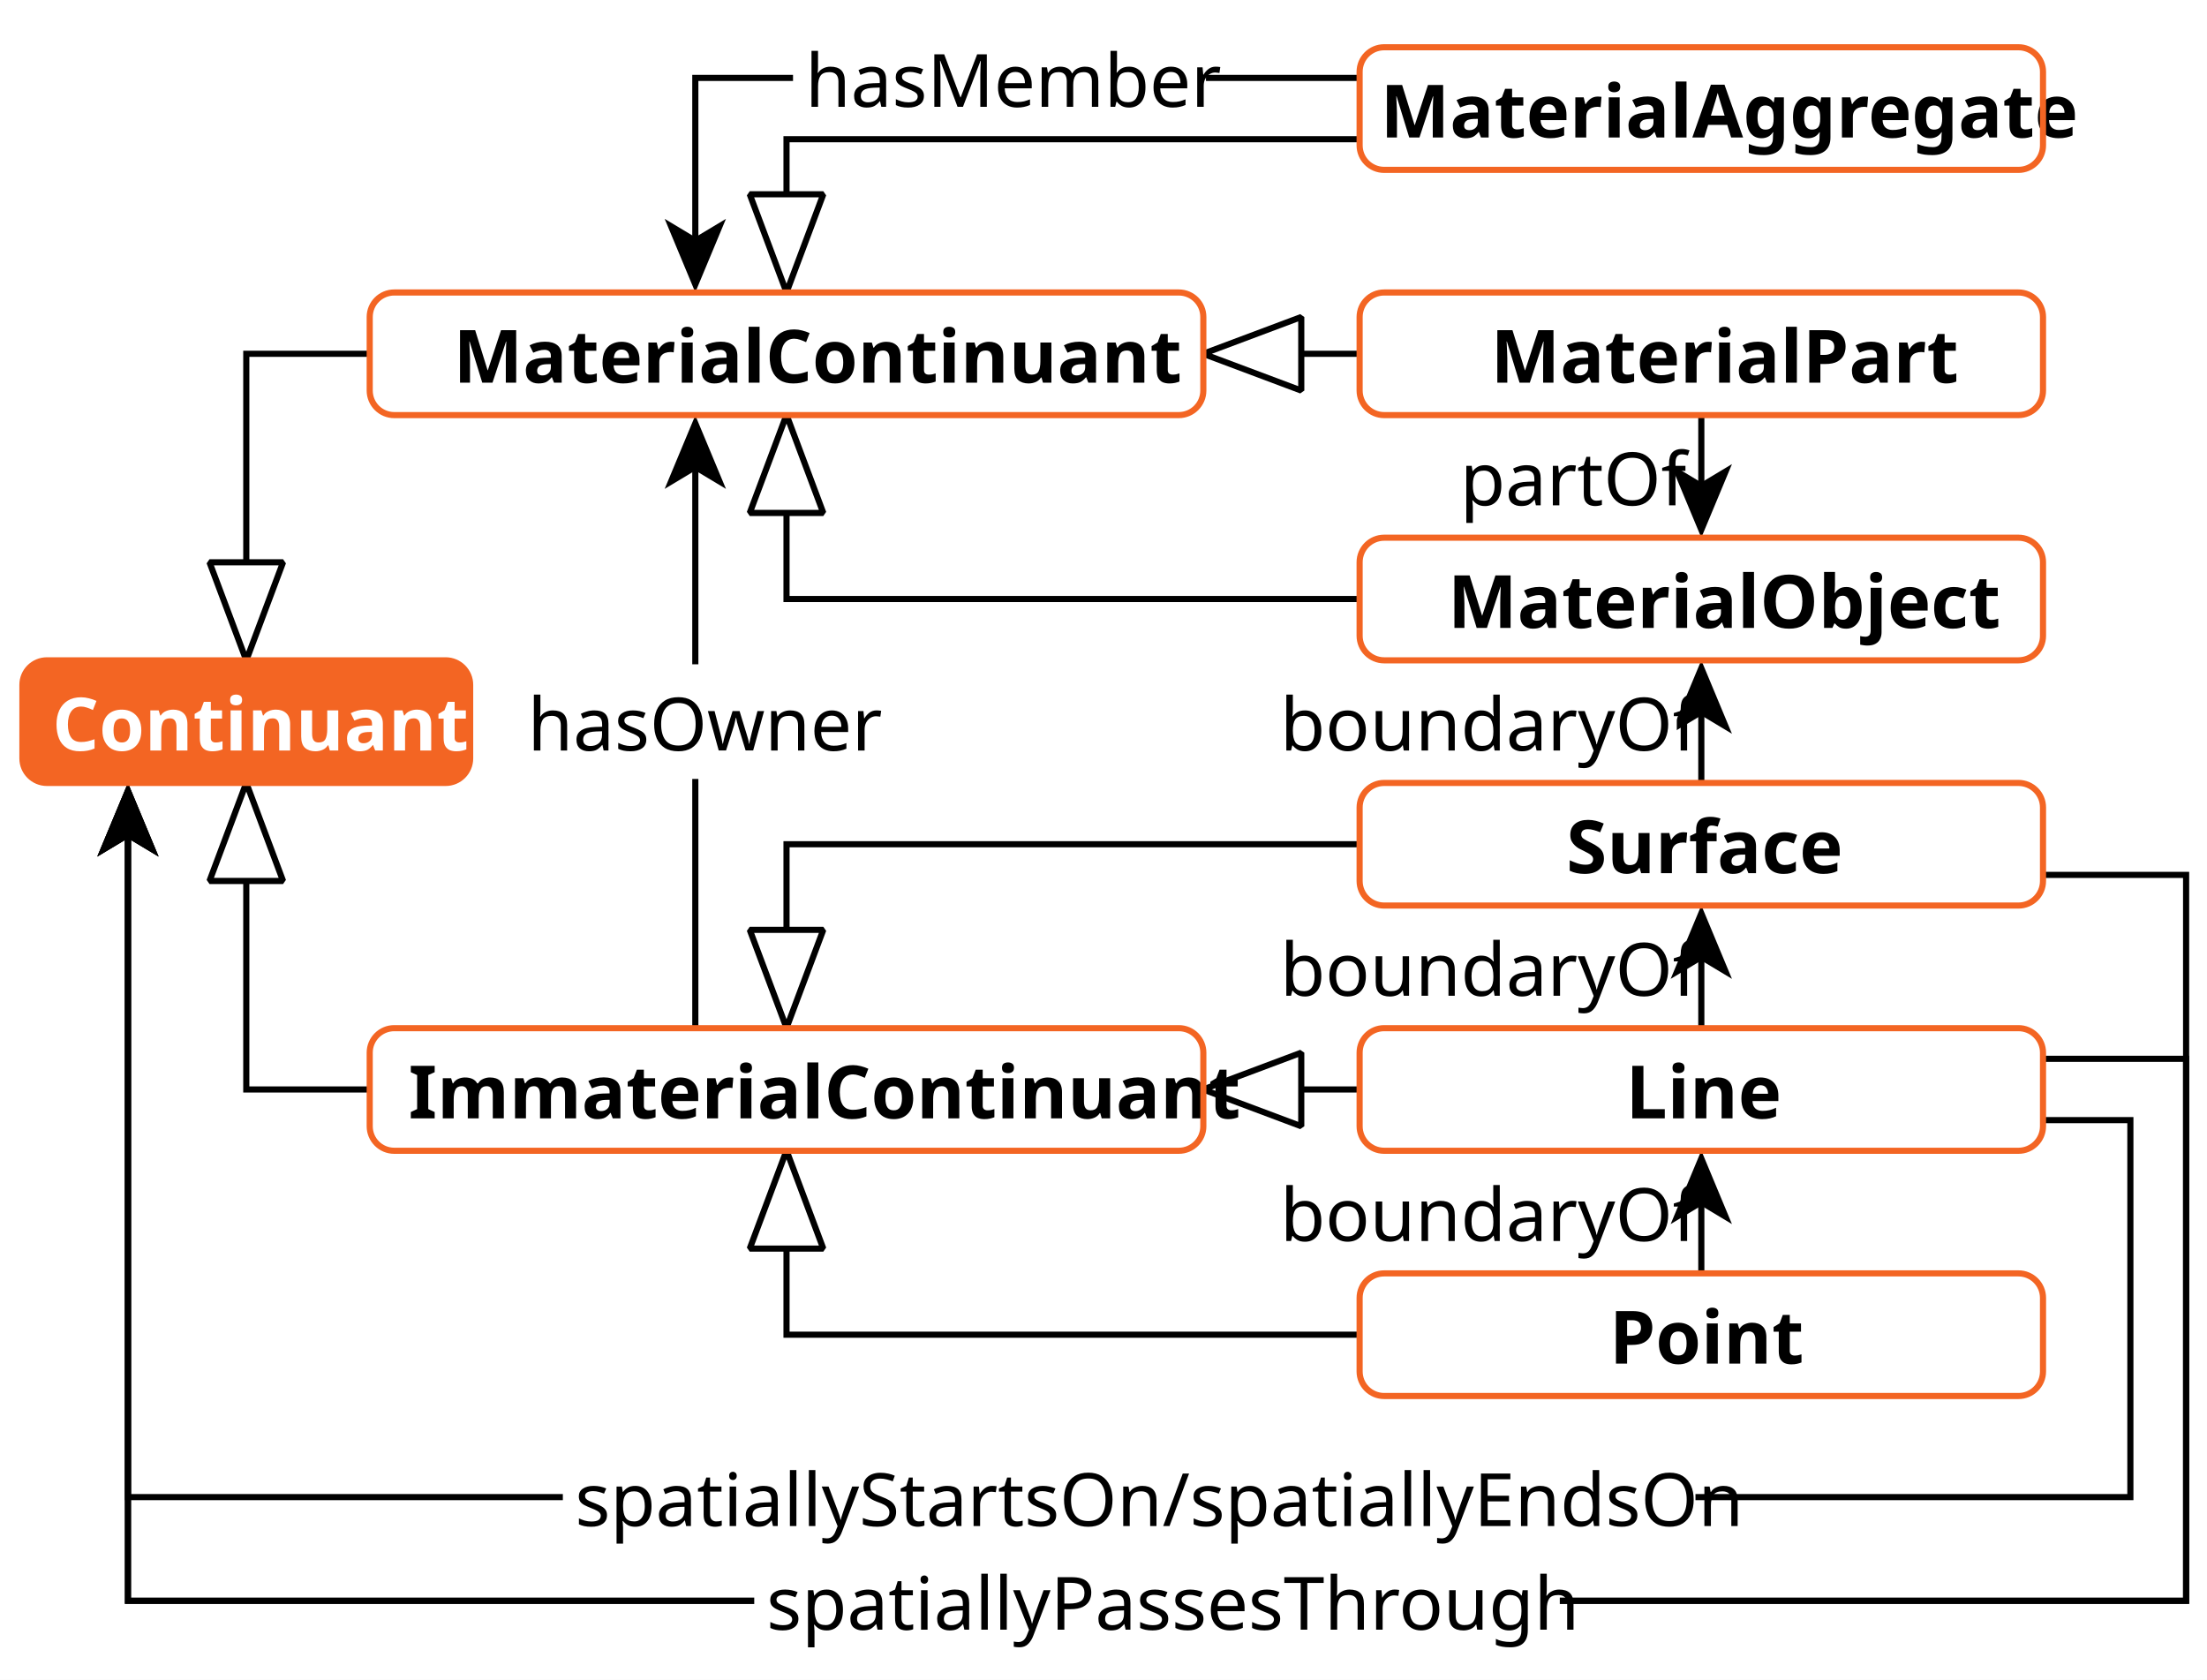
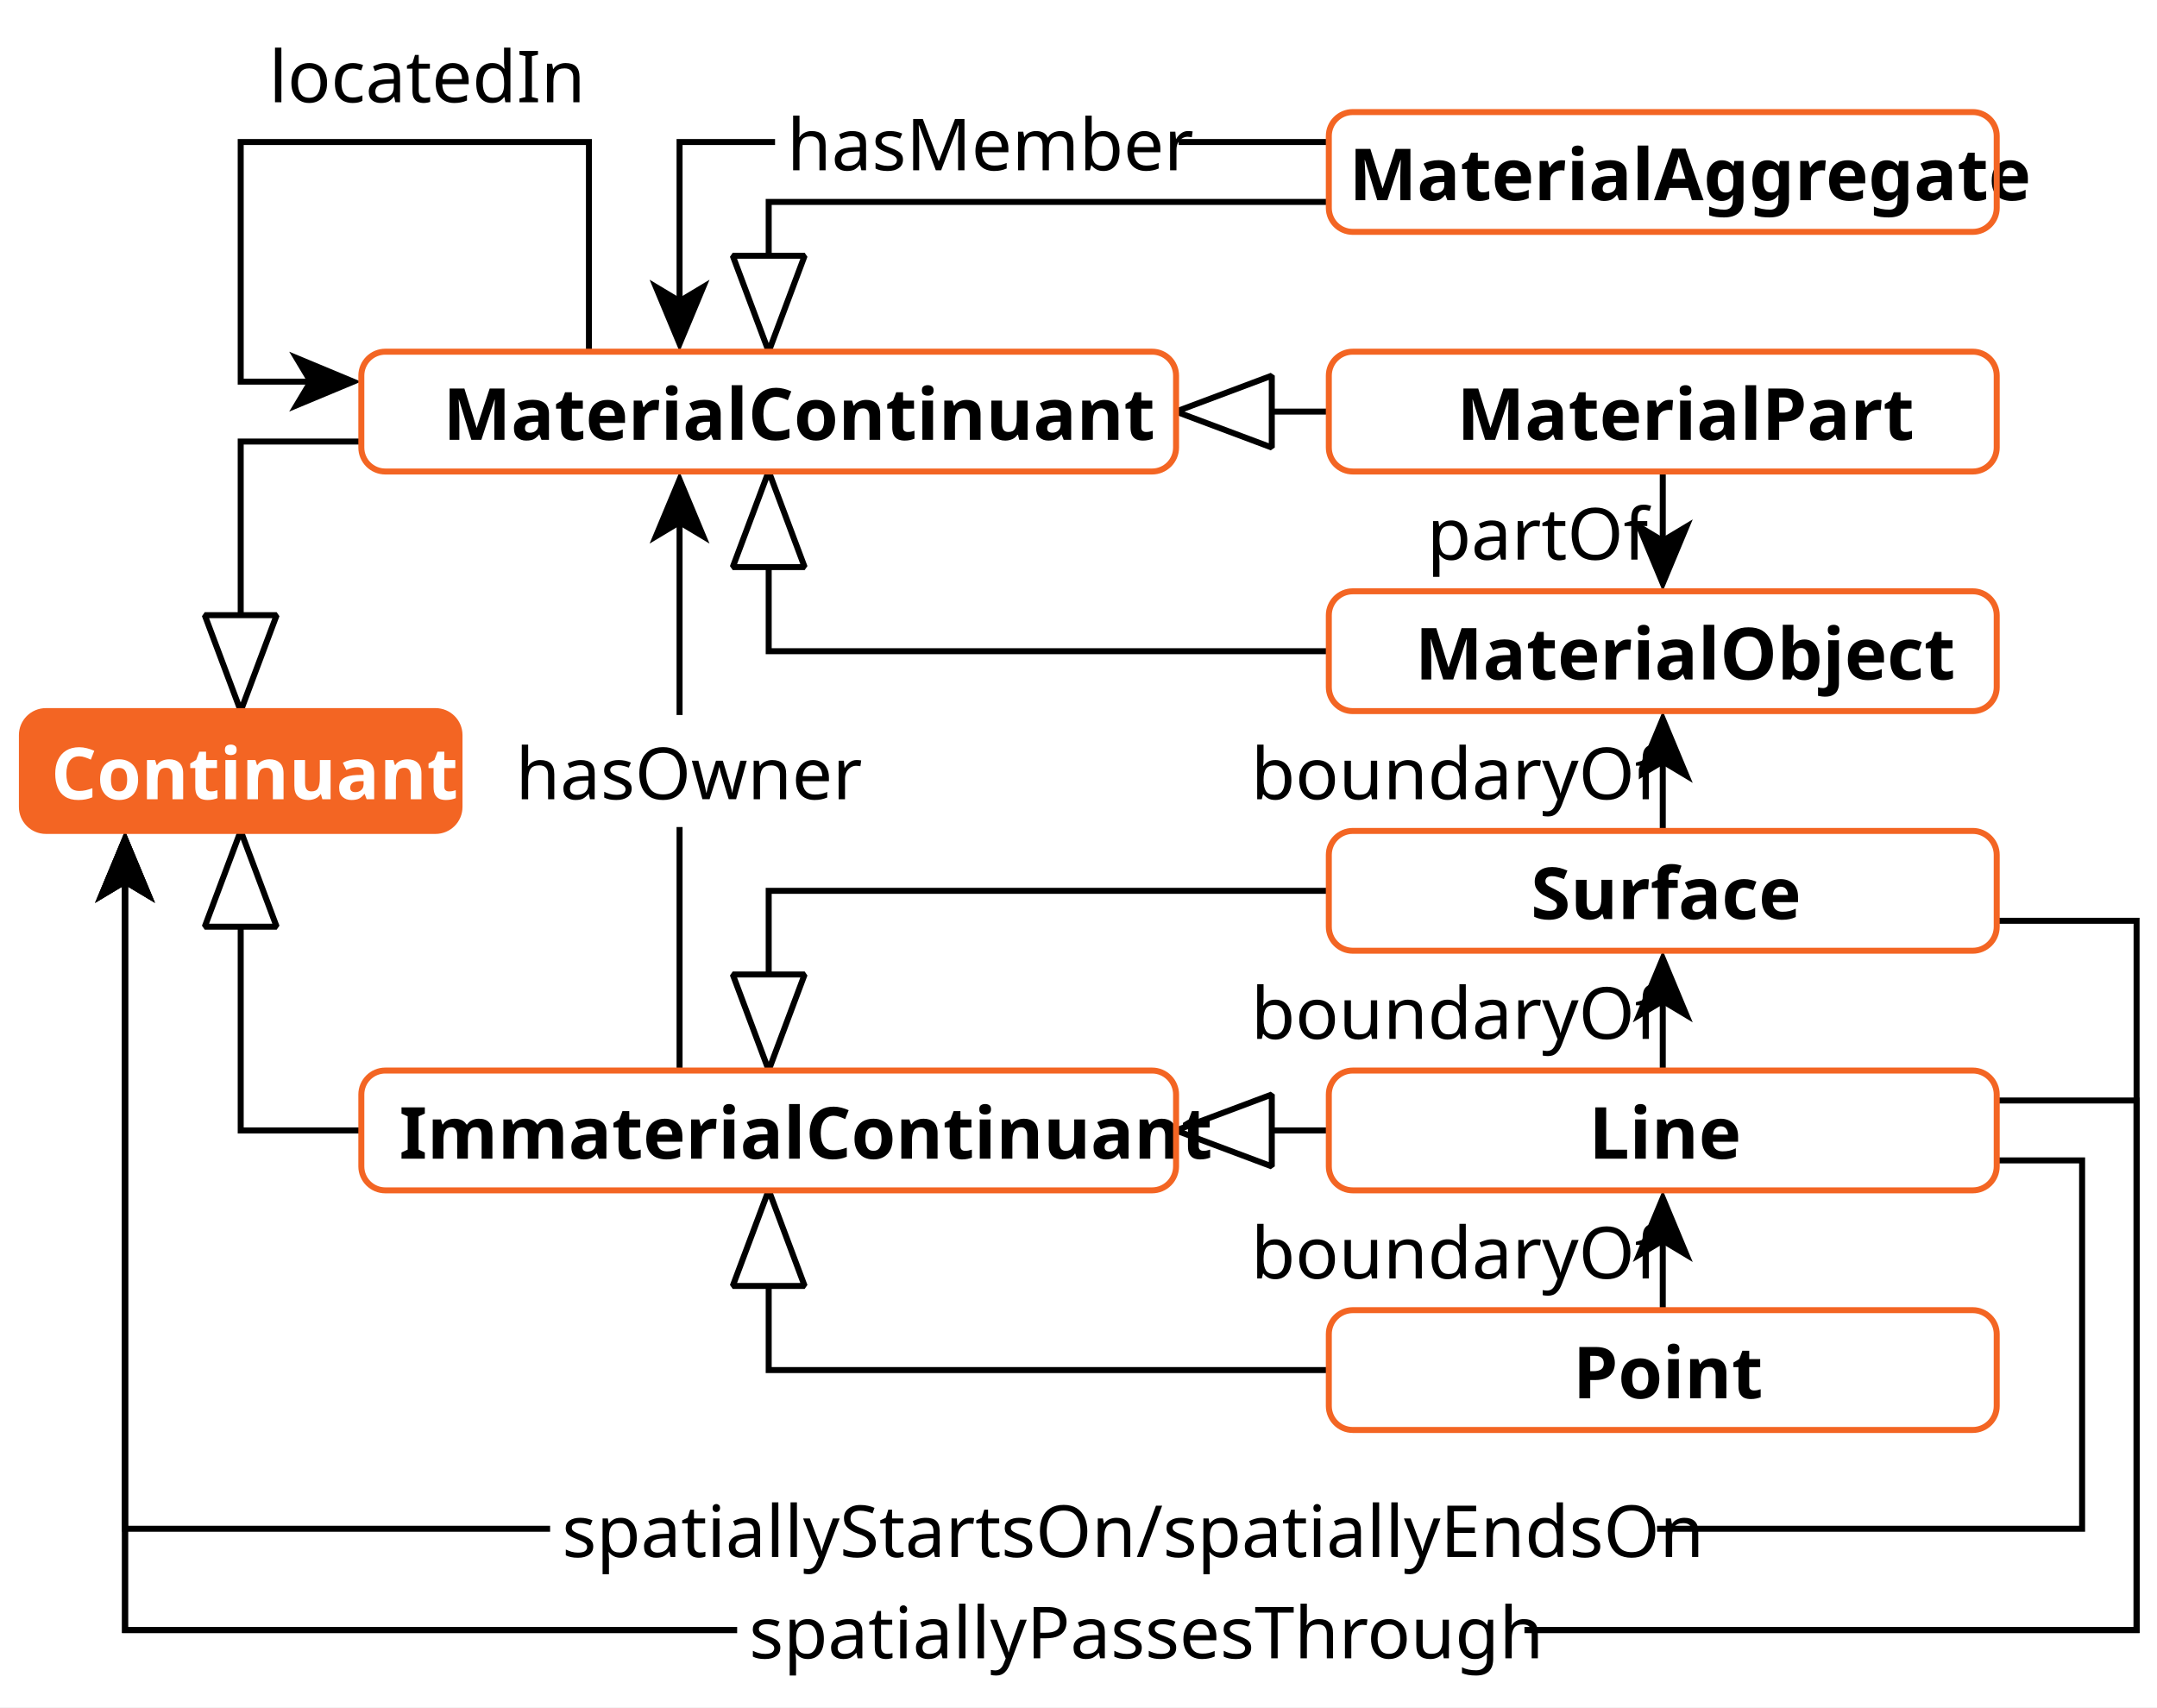
- <svg xmlns="http://www.w3.org/2000/svg" fill-opacity="1" color-rendering="auto" color-interpolation="auto" text-rendering="auto" stroke="black" stroke-linecap="square" width="720" stroke-miterlimit="10" shape-rendering="auto" stroke-opacity="1" fill="black" stroke-dasharray="none" font-weight="normal" stroke-width="1" height="548" font-family="'Dialog'" font-style="normal" stroke-linejoin="miter" font-size="12px" stroke-dashoffset="0" image-rendering="auto">
+ <svg xmlns="http://www.w3.org/2000/svg" fill-opacity="1" color-rendering="auto" color-interpolation="auto" text-rendering="auto" stroke="black" stroke-linecap="square" width="720" stroke-miterlimit="10" shape-rendering="auto" stroke-opacity="1" fill="black" stroke-dasharray="none" font-weight="normal" stroke-width="1" height="570" font-family="'Dialog'" font-style="normal" stroke-linejoin="miter" font-size="12px" stroke-dashoffset="0" image-rendering="auto">
  <defs id="genericDefs" />
  <g>
    <defs id="defs1">
      <clipPath clipPathUnits="userSpaceOnUse" id="clipPath1">
-         <path d="M0 0 L720 0 L720 548 L0 548 L0 0 Z" />
+         <path d="M0 0 L720 0 L720 570 L0 570 L0 0 Z" />
      </clipPath>
      <clipPath clipPathUnits="userSpaceOnUse" id="clipPath2">
-         <path d="M-529 80 L-169 80 L-169 354 L-529 354 L-529 80 Z" />
+         <path d="M-529 69 L-169 69 L-169 354 L-529 354 L-529 69 Z" />
      </clipPath>
    </defs>
-     <g fill="white" text-rendering="geometricPrecision" shape-rendering="geometricPrecision" transform="scale(2,2) translate(529,-80)" stroke="white">
-       <rect x="-529" width="360" height="274" y="80" clip-path="url(#clipPath2)" stroke="none" />
+     <g fill="white" text-rendering="geometricPrecision" shape-rendering="geometricPrecision" transform="scale(2,2) translate(529,-69)" stroke="white">
+       <rect x="-529" width="360" height="285" y="69" clip-path="url(#clipPath2)" stroke="none" />
    </g>
-     <g text-rendering="geometricPrecision" stroke-miterlimit="1.45" shape-rendering="geometricPrecision" transform="matrix(2,0,0,2,1058,-160)" stroke-linecap="butt">
+     <g text-rendering="geometricPrecision" stroke-miterlimit="1.45" shape-rendering="geometricPrecision" transform="matrix(2,0,0,2,1058,-138)" stroke-linecap="butt">
      <path fill="none" d="M-251.486 235.668 L-251.486 247.704" clip-path="url(#clipPath2)" />
      <path d="M-251.486 227.668 L-256.486 239.668 L-251.486 236.668 L-246.486 239.668 Z" clip-path="url(#clipPath2)" stroke="none" />
      <text x="-320.193" xml:space="preserve" y="242.422" clip-path="url(#clipPath2)" font-family="sans-serif" stroke="none">boundaryOf</text>
      <path fill="none" d="M-307.189 217.708 L-400.706 217.708 L-400.706 232.668" clip-path="url(#clipPath2)" />
      <path fill="white" d="M-400.706 247.668 L-394.706 231.668 L-406.706 231.668 Z" clip-path="url(#clipPath2)" stroke="none" />
      <path fill="none" d="M-400.706 247.668 L-394.706 231.668 L-406.706 231.668 Z" clip-path="url(#clipPath2)" />
      <path fill="none" d="M-307.25 257.708 L-317.234 257.708 L-317.742 257.708" clip-path="url(#clipPath2)" />
      <path fill="white" d="M-332.742 257.708 L-316.742 263.708 L-316.742 251.708 Z" clip-path="url(#clipPath2)" stroke="none" />
      <path fill="none" d="M-332.742 257.708 L-316.742 263.708 L-316.742 251.708 Z" clip-path="url(#clipPath2)" />
      <path fill="none" d="M-307.189 297.708 L-400.706 297.708 L-400.706 282.668" clip-path="url(#clipPath2)" />
      <path fill="white" d="M-400.706 267.668 L-406.706 283.668 L-394.706 283.668 Z" clip-path="url(#clipPath2)" stroke="none" />
      <path fill="none" d="M-400.706 267.668 L-406.706 283.668 L-394.706 283.668 Z" clip-path="url(#clipPath2)" />
      <path fill="none" d="M-251.486 275.668 L-251.486 287.704" clip-path="url(#clipPath2)" />
      <path d="M-251.486 267.668 L-256.486 279.668 L-251.486 276.668 L-246.486 279.668 Z" clip-path="url(#clipPath2)" stroke="none" />
      <text x="-320.193" xml:space="preserve" y="282.421" clip-path="url(#clipPath2)" font-family="sans-serif" stroke="none">boundaryOf</text>
-       <path fill="none" d="M-251.486 147.668 L-251.486 159.704" clip-path="url(#clipPath2)" />
-       <path d="M-251.486 167.704 L-246.486 155.704 L-251.486 158.704 L-256.486 155.704 Z" clip-path="url(#clipPath2)" stroke="none" />
-       <text x="-290.832" xml:space="preserve" y="162.422" clip-path="url(#clipPath2)" font-family="sans-serif" stroke="none">partOf</text>
      <path fill="none" d="M-251.486 207.683 L-251.486 195.69" clip-path="url(#clipPath2)" />
      <path d="M-251.486 187.69 L-256.486 199.69 L-251.486 196.69 L-246.486 199.69 Z" clip-path="url(#clipPath2)" stroke="none" />
      <rect x="-322.193" y="188.357" clip-path="url(#clipPath2)" fill="white" width="66.707" height="18.701" stroke="none" />
      <text x="-320.193" xml:space="preserve" y="202.422" clip-path="url(#clipPath2)" font-family="sans-serif" stroke="none">boundaryOf</text>
+       <path fill="none" d="M-251.486 147.668 L-251.486 159.704" clip-path="url(#clipPath2)" />
+       <path d="M-251.486 167.704 L-246.486 155.704 L-251.486 158.704 L-256.486 155.704 Z" clip-path="url(#clipPath2)" stroke="none" />
+       <text x="-290.832" xml:space="preserve" y="162.422" clip-path="url(#clipPath2)" font-family="sans-serif" stroke="none">partOf</text>
      <path fill="none" d="M-307.189 102.708 L-400.706 102.708 L-400.706 112.693" clip-path="url(#clipPath2)" />
      <path fill="white" d="M-400.706 127.693 L-394.706 111.693 L-406.706 111.693 Z" clip-path="url(#clipPath2)" stroke="none" />
      <path fill="none" d="M-400.706 127.693 L-394.706 111.693 L-406.706 111.693 Z" clip-path="url(#clipPath2)" />
      <path fill="none" d="M-307.189 177.708 L-400.706 177.708 L-400.706 162.668" clip-path="url(#clipPath2)" />
      <path fill="white" d="M-400.706 147.668 L-406.706 163.668 L-394.706 163.668 Z" clip-path="url(#clipPath2)" stroke="none" />
      <path fill="none" d="M-400.706 147.668 L-406.706 163.668 L-394.706 163.668 Z" clip-path="url(#clipPath2)" />
      <path fill="none" d="M-307.213 92.708 L-415.582 92.708 L-415.582 119.695" clip-path="url(#clipPath2)" />
      <path d="M-415.582 127.695 L-410.582 115.695 L-415.582 118.695 L-420.582 115.695 Z" clip-path="url(#clipPath2)" stroke="none" />
      <rect x="-399.644" y="83.357" clip-path="url(#clipPath2)" fill="white" width="67.357" height="18.701" stroke="none" />
      <text x="-397.644" xml:space="preserve" y="97.421" clip-path="url(#clipPath2)" font-family="sans-serif" stroke="none">hasMember</text>
      <path fill="none" d="M-415.582 247.687 L-415.582 155.745" clip-path="url(#clipPath2)" />
      <path d="M-415.582 147.745 L-420.582 159.745 L-415.582 156.745 L-410.582 159.745 Z" clip-path="url(#clipPath2)" stroke="none" />
      <rect x="-444.928" y="188.357" clip-path="url(#clipPath2)" fill="white" width="58.691" height="18.701" stroke="none" />
      <text x="-442.928" xml:space="preserve" y="202.422" clip-path="url(#clipPath2)" font-family="sans-serif" stroke="none">hasOwner</text>
      <path fill="none" d="M-307.238 137.708 L-315.453 137.708 L-317.741 137.708" clip-path="url(#clipPath2)" />
      <path fill="white" d="M-332.741 137.708 L-316.741 143.708 L-316.741 131.708 Z" clip-path="url(#clipPath2)" stroke="none" />
      <path fill="none" d="M-332.741 137.708 L-316.741 143.708 L-316.741 131.708 Z" clip-path="url(#clipPath2)" />
-       <path fill="none" d="M-468.733 137.708 L-488.827 137.708 L-488.827 172.717" clip-path="url(#clipPath2)" />
-       <path fill="white" d="M-488.827 187.717 L-482.827 171.717 L-494.827 171.717 Z" clip-path="url(#clipPath2)" stroke="none" />
-       <path fill="none" d="M-488.827 187.717 L-482.827 171.717 L-494.827 171.717 Z" clip-path="url(#clipPath2)" />
+       <path fill="none" d="M-430.706 127.732 L-430.706 92.708 L-488.827 92.708 L-488.827 132.708 L-476.733 132.708" clip-path="url(#clipPath2)" />
+       <path d="M-468.733 132.708 L-480.733 127.708 L-477.733 132.708 L-480.733 137.708 Z" clip-path="url(#clipPath2)" stroke="none" />
+       <text x="-484.118" xml:space="preserve" y="86.071" clip-path="url(#clipPath2)" font-family="sans-serif" stroke="none">locatedIn</text>
+       <path fill="none" d="M-468.733 142.708 L-488.827 142.708 L-488.827 172.69" clip-path="url(#clipPath2)" />
+       <path fill="white" d="M-488.827 187.69 L-482.827 171.69 L-494.827 171.69 Z" clip-path="url(#clipPath2)" stroke="none" />
+       <path fill="none" d="M-488.827 187.69 L-482.827 171.69 L-494.827 171.69 Z" clip-path="url(#clipPath2)" />
      <path fill="none" d="M-468.733 257.708 L-488.827 257.708 L-488.827 222.698" clip-path="url(#clipPath2)" />
      <path fill="white" d="M-488.827 207.698 L-494.827 223.698 L-482.827 223.698 Z" clip-path="url(#clipPath2)" stroke="none" />
      <path fill="none" d="M-488.827 207.698 L-494.827 223.698 L-482.827 223.698 Z" clip-path="url(#clipPath2)" />
      <path fill="none" d="M-195.769 222.708 L-172.408 222.708 L-172.408 341.112 L-508.131 341.112 L-508.131 215.712" clip-path="url(#clipPath2)" />
      <path d="M-508.131 207.712 L-513.131 219.712 L-508.131 216.712 L-503.131 219.712 Z" clip-path="url(#clipPath2)" stroke="none" />
      <path fill="none" d="M-195.769 252.708 L-172.408 252.708 L-172.408 341.112 L-508.131 341.112 L-508.131 215.707" clip-path="url(#clipPath2)" />
      <path d="M-508.131 207.707 L-513.131 219.707 L-508.131 216.707 L-503.131 219.707 Z" clip-path="url(#clipPath2)" stroke="none" />
      <rect x="-405.97" y="331.761" clip-path="url(#clipPath2)" fill="white" width="131.4" height="18.701" stroke="none" />
      <text x="-403.97" xml:space="preserve" y="345.826" clip-path="url(#clipPath2)" font-family="sans-serif" stroke="none">spatiallyPassesThrough</text>
      <path fill="none" d="M-195.75 262.708 L-181.5 262.708 L-181.5 324.2 L-508.131 324.2 L-508.131 215.735" clip-path="url(#clipPath2)" />
      <path d="M-508.131 207.735 L-513.131 219.735 L-508.131 216.735 L-503.131 219.735 Z" clip-path="url(#clipPath2)" stroke="none" />
      <rect x="-437.19" y="314.849" clip-path="url(#clipPath2)" fill="white" width="184.75" height="18.701" stroke="none" />
      <text x="-435.19" xml:space="preserve" y="328.914" clip-path="url(#clipPath2)" font-family="sans-serif" stroke="none">spatiallyStartsOn/spatiallyEndsOn</text>
      <text x="-263.82" y="262.421" clip-path="url(#clipPath2)" font-family="sans-serif" stroke="none" font-weight="bold" xml:space="preserve">Line</text>
      <rect x="-307.222" y="247.708" clip-path="url(#clipPath2)" fill="none" width="111.472" rx="4" ry="4" height="20" stroke="rgb(243,101,35)" />
      <text x="-462.378" y="262.421" clip-path="url(#clipPath2)" font-family="sans-serif" stroke="none" font-weight="bold" xml:space="preserve">ImmaterialContinuant</text>
      <rect x="-468.694" y="247.708" clip-path="url(#clipPath2)" fill="none" width="135.978" rx="4" ry="4" height="20" stroke="rgb(243,101,35)" />
      <text x="-303.834" y="102.421" clip-path="url(#clipPath2)" font-family="sans-serif" stroke="none" font-weight="bold" xml:space="preserve">MaterialAggregate</text>
      <rect x="-307.222" y="87.708" clip-path="url(#clipPath2)" fill="none" width="111.472" rx="4" ry="4" height="20" stroke="rgb(243,101,35)" />
      <text x="-266.483" y="302.421" clip-path="url(#clipPath2)" font-family="sans-serif" stroke="none" font-weight="bold" xml:space="preserve">Point</text>
      <rect x="-307.222" y="287.708" clip-path="url(#clipPath2)" fill="none" width="111.472" rx="4" ry="4" height="20" stroke="rgb(243,101,35)" />
      <text x="-292.833" y="182.422" clip-path="url(#clipPath2)" font-family="sans-serif" stroke="none" font-weight="bold" xml:space="preserve">MaterialObject</text>
      <rect x="-307.222" y="167.708" clip-path="url(#clipPath2)" fill="none" width="111.472" rx="4" ry="4" height="20" stroke="rgb(243,101,35)" />
      <text x="-273.497" y="222.422" clip-path="url(#clipPath2)" font-family="sans-serif" stroke="none" font-weight="bold" xml:space="preserve">Surface</text>
      <rect x="-307.222" y="207.708" clip-path="url(#clipPath2)" fill="none" width="111.472" rx="4" ry="4" height="20" stroke="rgb(243,101,35)" />
      <text x="-285.834" y="142.422" clip-path="url(#clipPath2)" font-family="sans-serif" stroke="none" font-weight="bold" xml:space="preserve">MaterialPart</text>
      <rect x="-307.222" y="127.708" clip-path="url(#clipPath2)" fill="none" width="111.472" rx="4" ry="4" height="20" stroke="rgb(243,101,35)" />
      <text x="-455.04" y="142.422" clip-path="url(#clipPath2)" font-family="sans-serif" stroke="none" font-weight="bold" xml:space="preserve">MaterialContinuant</text>
      <rect x="-468.694" y="127.708" clip-path="url(#clipPath2)" fill="none" width="135.978" rx="4" ry="4" height="20" stroke="rgb(243,101,35)" />
    </g>
-     <g fill="rgb(243,101,35)" text-rendering="geometricPrecision" shape-rendering="geometricPrecision" transform="matrix(2,0,0,2,1058,-160)" stroke="rgb(243,101,35)">
+     <g fill="rgb(243,101,35)" text-rendering="geometricPrecision" shape-rendering="geometricPrecision" transform="matrix(2,0,0,2,1058,-138)" stroke="rgb(243,101,35)">
      <rect x="-525.344" y="187.708" clip-path="url(#clipPath2)" width="73.034" rx="4" ry="4" height="20" stroke="none" />
    </g>
-     <g stroke-linecap="butt" transform="matrix(2,0,0,2,1058,-160)" fill="white" text-rendering="geometricPrecision" font-family="sans-serif" shape-rendering="geometricPrecision" stroke="white" font-weight="bold" stroke-miterlimit="1.45">
+     <g stroke-linecap="butt" transform="matrix(2,0,0,2,1058,-138)" fill="white" text-rendering="geometricPrecision" font-family="sans-serif" shape-rendering="geometricPrecision" stroke="white" font-weight="bold" stroke-miterlimit="1.45">
      <text x="-520.485" xml:space="preserve" y="202.422" clip-path="url(#clipPath2)" stroke="none">Continuant</text>
    </g>
-     <g stroke-linecap="butt" transform="matrix(2,0,0,2,1058,-160)" fill="rgb(243,101,35)" text-rendering="geometricPrecision" shape-rendering="geometricPrecision" stroke="rgb(243,101,35)" stroke-miterlimit="1.45">
+     <g stroke-linecap="butt" transform="matrix(2,0,0,2,1058,-138)" fill="rgb(243,101,35)" text-rendering="geometricPrecision" shape-rendering="geometricPrecision" stroke="rgb(243,101,35)" stroke-miterlimit="1.45">
      <rect x="-525.344" y="187.708" clip-path="url(#clipPath2)" fill="none" width="73.034" rx="4" ry="4" height="20" />
    </g>
  </g>
</svg>
